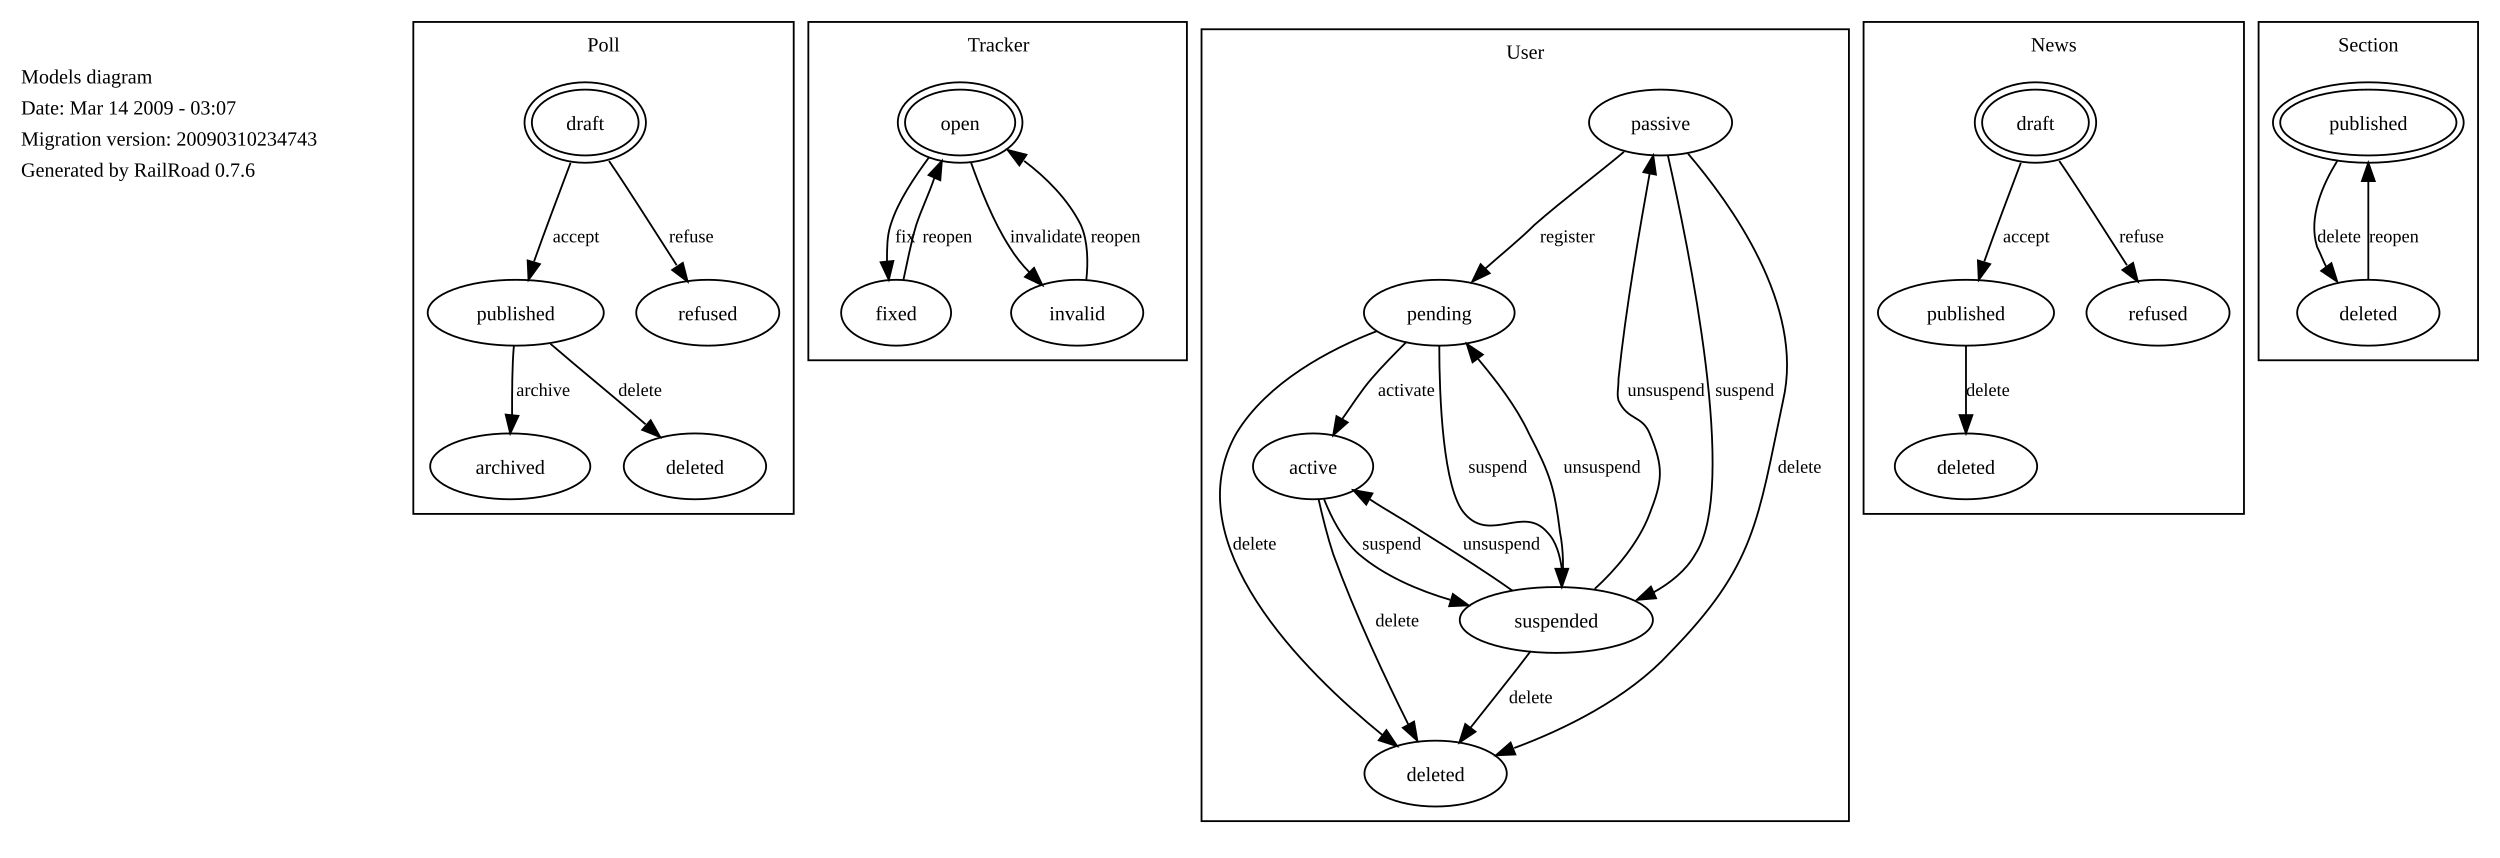
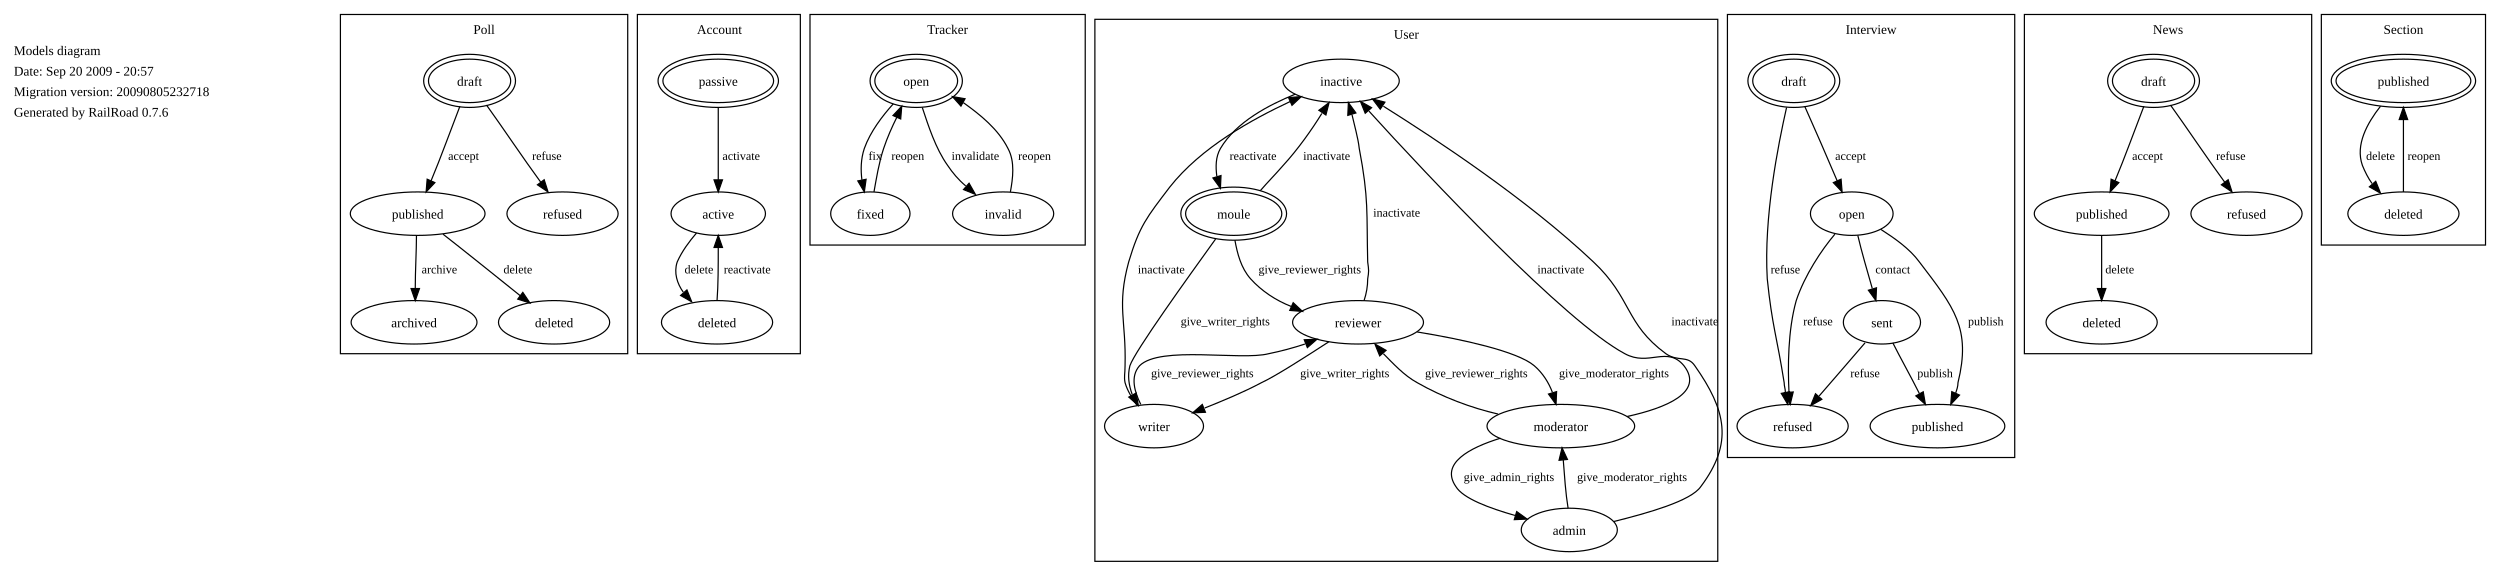
- <svg xmlns="http://www.w3.org/2000/svg" width="1367pt" height="469pt" viewBox="0.00 0.00 1367.00 469.00">
-   <g id="graph0" class="graph" transform="scale(1 1) rotate(0) translate(4 465)">
-     <polygon style="fill:white;stroke:white;" points="-4,4 -4,-465 1363,-465 1363,4 -4,4" />
+ <svg xmlns="http://www.w3.org/2000/svg" width="2071pt" height="485pt" viewBox="0.00 0.00 2071.00 485.00">
+   <g id="graph0" class="graph" transform="scale(1 1) rotate(0) translate(4 481)">
+     <polygon style="fill:white;stroke:white;" points="-4,4 -4,-481 2067,-481 2067,4 -4,4" />
    <g id="cluster2" class="cluster">
-       <polygon style="fill:none;stroke:black;" points="222,-184 222,-453 430,-453 430,-184 222,-184" />
-       <text text-anchor="middle" x="326" y="-436.9" style="font-family:Times New Roman;font-size:11px;">Poll</text>
+       <polygon style="fill:none;stroke:black;" points="278,-188 278,-469 516,-469 516,-188 278,-188" />
+       <text text-anchor="middle" x="397" y="-452.9" style="font-family:Times New Roman;font-size:11px;">Poll</text>
    </g>
    <g id="cluster3" class="cluster">
-       <polygon style="fill:none;stroke:black;" points="438,-268 438,-453 645,-453 645,-268 438,-268" />
-       <text text-anchor="middle" x="542" y="-436.9" style="font-family:Times New Roman;font-size:11px;">Tracker</text>
+       <polygon style="fill:none;stroke:black;" points="524,-188 524,-469 659,-469 659,-188 524,-188" />
+       <text text-anchor="middle" x="592" y="-452.9" style="font-family:Times New Roman;font-size:11px;">Account</text>
    </g>
    <g id="cluster4" class="cluster">
-       <polygon style="fill:none;stroke:black;" points="653,-16 653,-449 1007,-449 1007,-16 653,-16" />
-       <text text-anchor="middle" x="830" y="-432.9" style="font-family:Times New Roman;font-size:11px;">User</text>
+       <polygon style="fill:none;stroke:black;" points="667,-278 667,-469 895,-469 895,-278 667,-278" />
+       <text text-anchor="middle" x="781" y="-452.9" style="font-family:Times New Roman;font-size:11px;">Tracker</text>
    </g>
    <g id="cluster5" class="cluster">
-       <polygon style="fill:none;stroke:black;" points="1015,-184 1015,-453 1223,-453 1223,-184 1015,-184" />
-       <text text-anchor="middle" x="1119" y="-436.9" style="font-family:Times New Roman;font-size:11px;">News</text>
+       <polygon style="fill:none;stroke:black;" points="903,-16 903,-465 1419,-465 1419,-16 903,-16" />
+       <text text-anchor="middle" x="1161" y="-448.9" style="font-family:Times New Roman;font-size:11px;">User</text>
    </g>
    <g id="cluster6" class="cluster">
-       <polygon style="fill:none;stroke:black;" points="1231,-268 1231,-453 1351,-453 1351,-268 1231,-268" />
-       <text text-anchor="middle" x="1291" y="-436.9" style="font-family:Times New Roman;font-size:11px;">Section</text>
+       <polygon style="fill:none;stroke:black;" points="1427,-102 1427,-469 1665,-469 1665,-102 1427,-102" />
+       <text text-anchor="middle" x="1546" y="-452.9" style="font-family:Times New Roman;font-size:11px;">Interview</text>
+     </g>
+     <g id="cluster7" class="cluster">
+       <polygon style="fill:none;stroke:black;" points="1673,-188 1673,-469 1911,-469 1911,-188 1673,-188" />
+       <text text-anchor="middle" x="1792" y="-452.9" style="font-family:Times New Roman;font-size:11px;">News</text>
+     </g>
+     <g id="cluster8" class="cluster">
+       <polygon style="fill:none;stroke:black;" points="1919,-278 1919,-469 2055,-469 2055,-278 1919,-278" />
+       <text text-anchor="middle" x="1987" y="-452.9" style="font-family:Times New Roman;font-size:11px;">Section</text>
    </g>
    <g id="node1" class="node">
-       <text text-anchor="start" x="7.5" y="-419.4" style="font-family:Times New Roman;font-size:11px;">Models diagram</text>
-       <text text-anchor="start" x="7.5" y="-402.4" style="font-family:Times New Roman;font-size:11px;">Date: Mar 14 2009 - 03:07</text>
-       <text text-anchor="start" x="7.5" y="-385.4" style="font-family:Times New Roman;font-size:11px;">Migration version: 20090310234743</text>
-       <text text-anchor="start" x="7.5" y="-368.4" style="font-family:Times New Roman;font-size:11px;">Generated by RailRoad 0.7.6</text>
+       <text text-anchor="start" x="7.5" y="-435.4" style="font-family:Times New Roman;font-size:11px;">Models diagram</text>
+       <text text-anchor="start" x="7.5" y="-418.4" style="font-family:Times New Roman;font-size:11px;">Date: Sep 20 2009 - 20:57</text>
+       <text text-anchor="start" x="7.5" y="-401.4" style="font-family:Times New Roman;font-size:11px;">Migration version: 20090805232718</text>
+       <text text-anchor="start" x="7.5" y="-384.4" style="font-family:Times New Roman;font-size:11px;">Generated by RailRoad 0.7.6</text>
    </g>
    <g id="node3" class="node">
-       <ellipse style="fill:none;stroke:black;" cx="316" cy="-398" rx="29.185" ry="18" />
-       <ellipse style="fill:none;stroke:black;" cx="316" cy="-398" rx="33.185" ry="22" />
-       <text text-anchor="middle" x="316" y="-393.9" style="font-family:Times New Roman;font-size:11px;">draft</text>
+       <ellipse style="fill:none;stroke:black;" cx="385" cy="-414" rx="34.049" ry="18" />
+       <ellipse style="fill:none;stroke:black;" cx="385" cy="-414" rx="38.049" ry="22" />
+       <text text-anchor="middle" x="385" y="-409.9" style="font-family:Times New Roman;font-size:11px;">draft</text>
    </g>
    <g id="node4" class="node">
-       <ellipse style="fill:none;stroke:black;" cx="278" cy="-294" rx="48.14" ry="18" />
-       <text text-anchor="middle" x="278" y="-289.9" style="font-family:Times New Roman;font-size:11px;">published</text>
+       <ellipse style="fill:none;stroke:black;" cx="342" cy="-304" rx="55.787" ry="18" />
+       <text text-anchor="middle" x="342" y="-299.9" style="font-family:Times New Roman;font-size:11px;">published</text>
+     </g>
+     <g id="edge15" class="edge">
+       <path style="fill:none;stroke:black;" d="M377,-393C370,-375 361,-350 353,-331" />
+       <polygon style="fill:black;stroke:black;" points="356.26,-329.717 349,-322 349.863,-332.56 356.26,-329.717" />
+       <text text-anchor="middle" x="380" y="-348.5" style="font-family:Times New Roman;font-size:10.00;">accept</text>
+     </g>
+     <g id="node6" class="node">
+       <ellipse style="fill:none;stroke:black;" cx="462" cy="-304" rx="46.056" ry="18" />
+       <text text-anchor="middle" x="462" y="-299.9" style="font-family:Times New Roman;font-size:11px;">refused</text>
    </g>
    <g id="edge13" class="edge">
-       <path style="fill:none;stroke:black;" d="M308,-376C302,-360 294,-339 288,-322" />
-       <polygon style="fill:black;stroke:black;" points="291.226,-320.573 285,-312 284.521,-322.584 291.226,-320.573" />
-       <text text-anchor="middle" x="311" y="-332.5" style="font-family:Times New Roman;font-size:10.00;">accept</text>
-     </g>
-     <g id="node6" class="node">
-       <ellipse style="fill:none;stroke:black;" cx="383" cy="-294" rx="39.107" ry="18" />
-       <text text-anchor="middle" x="383" y="-289.9" style="font-family:Times New Roman;font-size:11px;">refused</text>
+       <path style="fill:none;stroke:black;" d="M399,-394C412,-376 430,-349 444,-330" />
+       <polygon style="fill:black;stroke:black;" points="446.8,-332.1 450,-322 441.2,-327.9 446.8,-332.1" />
+       <text text-anchor="middle" x="449" y="-348.5" style="font-family:Times New Roman;font-size:10.00;">refuse</text>
+     </g>
+     <g id="node5" class="node">
+       <ellipse style="fill:none;stroke:black;" cx="339" cy="-214" rx="52.116" ry="18" />
+       <text text-anchor="middle" x="339" y="-209.9" style="font-family:Times New Roman;font-size:11px;">archived</text>
+     </g>
+     <g id="edge9" class="edge">
+       <path style="fill:none;stroke:black;" d="M341,-286C341,-273 340,-257 340,-242" />
+       <polygon style="fill:black;stroke:black;" points="343.5,-242 340,-232 336.5,-242 343.5,-242" />
+       <text text-anchor="middle" x="360" y="-254.5" style="font-family:Times New Roman;font-size:10.00;">archive</text>
+     </g>
+     <g id="node7" class="node">
+       <ellipse style="fill:none;stroke:black;" cx="455" cy="-214" rx="46.056" ry="18" />
+       <text text-anchor="middle" x="455" y="-209.9" style="font-family:Times New Roman;font-size:11px;">deleted</text>
    </g>
    <g id="edge11" class="edge">
-       <path style="fill:none;stroke:black;" d="M329,-377C340,-361 355,-337 366,-320" />
-       <polygon style="fill:black;stroke:black;" points="369.365,-321.262 372,-311 363.541,-317.379 369.365,-321.262" />
-       <text text-anchor="middle" x="374" y="-332.5" style="font-family:Times New Roman;font-size:10.00;">refuse</text>
-     </g>
-     <g id="node5" class="node">
-       <ellipse style="fill:none;stroke:black;" cx="275" cy="-210" rx="43.778" ry="18" />
-       <text text-anchor="middle" x="275" y="-205.9" style="font-family:Times New Roman;font-size:11px;">archived</text>
-     </g>
-     <g id="edge7" class="edge">
-       <path style="fill:none;stroke:black;" d="M277,-276C276,-265 276,-251 276,-238" />
-       <polygon style="fill:black;stroke:black;" points="279.478,-237.602 275,-228 272.512,-238.299 279.478,-237.602" />
-       <text text-anchor="middle" x="293" y="-248.5" style="font-family:Times New Roman;font-size:10.00;">archive</text>
-     </g>
-     <g id="node7" class="node">
-       <ellipse style="fill:none;stroke:black;" cx="376" cy="-210" rx="38.913" ry="18" />
-       <text text-anchor="middle" x="376" y="-205.9" style="font-family:Times New Roman;font-size:11px;">deleted</text>
-     </g>
-     <g id="edge9" class="edge">
-       <path style="fill:none;stroke:black;" d="M297,-277C312,-264 333,-247 349,-233" />
-       <polygon style="fill:black;stroke:black;" points="351.779,-235.219 357,-226 347.169,-229.951 351.779,-235.219" />
-       <text text-anchor="middle" x="346" y="-248.5" style="font-family:Times New Roman;font-size:10.00;">delete</text>
+       <path style="fill:none;stroke:black;" d="M363,-287C381,-273 407,-252 427,-236" />
+       <polygon style="fill:black;stroke:black;" points="429.1,-238.8 435,-230 424.9,-233.2 429.1,-238.8" />
+       <text text-anchor="middle" x="425" y="-254.5" style="font-family:Times New Roman;font-size:10.00;">delete</text>
    </g>
    <g id="node9" class="node">
-       <ellipse style="fill:none;stroke:black;" cx="521" cy="-398" rx="30.132" ry="18" />
-       <ellipse style="fill:none;stroke:black;" cx="521" cy="-398" rx="34.074" ry="22" />
-       <text text-anchor="middle" x="521" y="-393.9" style="font-family:Times New Roman;font-size:11px;">open</text>
+       <ellipse style="fill:none;stroke:black;" cx="591" cy="-414" rx="45.862" ry="18" />
+       <ellipse style="fill:none;stroke:black;" cx="591" cy="-414" rx="49.862" ry="22" />
+       <text text-anchor="middle" x="591" y="-409.9" style="font-family:Times New Roman;font-size:11px;">passive</text>
    </g>
    <g id="node10" class="node">
-       <ellipse style="fill:none;stroke:black;" cx="486" cy="-294" rx="30.074" ry="18" />
-       <text text-anchor="middle" x="486" y="-289.9" style="font-family:Times New Roman;font-size:11px;">fixed</text>
+       <ellipse style="fill:none;stroke:black;" cx="591" cy="-304" rx="39.107" ry="18" />
+       <text text-anchor="middle" x="591" y="-299.9" style="font-family:Times New Roman;font-size:11px;">active</text>
+     </g>
+     <g id="edge17" class="edge">
+       <path style="fill:none;stroke:black;" d="M591,-392C591,-375 591,-351 591,-332" />
+       <polygon style="fill:black;stroke:black;" points="594.5,-332 591,-322 587.5,-332 594.5,-332" />
+       <text text-anchor="middle" x="610" y="-348.5" style="font-family:Times New Roman;font-size:10.00;">activate</text>
+     </g>
+     <g id="node11" class="node">
+       <ellipse style="fill:none;stroke:black;" cx="590" cy="-214" rx="46.056" ry="18" />
+       <text text-anchor="middle" x="590" y="-209.9" style="font-family:Times New Roman;font-size:11px;">deleted</text>
    </g>
    <g id="edge21" class="edge">
-       <path style="fill:none;stroke:black;" d="M504,-379C496,-368 487,-355 483,-342 481,-336 481,-329 481,-322" />
-       <polygon style="fill:black;stroke:black;" points="484.488,-322.299 482,-312 477.522,-321.602 484.488,-322.299" />
-       <text text-anchor="middle" x="491" y="-332.5" style="font-family:Times New Roman;font-size:10.00;">fix</text>
-     </g>
-     <g id="node11" class="node">
-       <ellipse style="fill:none;stroke:black;" cx="585" cy="-294" rx="36.134" ry="18" />
-       <text text-anchor="middle" x="585" y="-289.9" style="font-family:Times New Roman;font-size:11px;">invalid</text>
-     </g>
-     <g id="edge15" class="edge">
-       <path style="fill:none;stroke:black;" d="M527,-376C532,-362 539,-344 548,-330 551,-325 555,-320 559,-316" />
-       <polygon style="fill:black;stroke:black;" points="561.404,-318.546 566,-309 556.454,-313.596 561.404,-318.546" />
-       <text text-anchor="middle" x="568" y="-332.5" style="font-family:Times New Roman;font-size:10.00;">invalidate</text>
-     </g>
-     <g id="edge17" class="edge">
-       <path style="fill:none;stroke:black;" d="M490,-312C492,-321 494,-332 497,-342 500,-351 504,-359 507,-368" />
-       <polygon style="fill:black;stroke:black;" points="503.74,-369.283 511,-377 510.137,-366.44 503.74,-369.283" />
-       <text text-anchor="middle" x="514" y="-332.5" style="font-family:Times New Roman;font-size:10.00;">reopen</text>
+       <path style="fill:none;stroke:black;" d="M573,-288C567,-281 561,-273 557,-264 554,-255 557,-246 562,-239" />
+       <polygon style="fill:black;stroke:black;" points="565.049,-240.831 569,-231 559.781,-236.221 565.049,-240.831" />
+       <text text-anchor="middle" x="575" y="-254.5" style="font-family:Times New Roman;font-size:10.00;">delete</text>
    </g>
    <g id="edge19" class="edge">
-       <path style="fill:none;stroke:black;" d="M590,-312C591,-321 591,-333 587,-342 580,-356 568,-368 556,-377" />
-       <polygon style="fill:black;stroke:black;" points="553.379,-374.541 547,-383 557.262,-380.365 553.379,-374.541" />
-       <text text-anchor="middle" x="606" y="-332.5" style="font-family:Times New Roman;font-size:10.00;">reopen</text>
+       <path style="fill:none;stroke:black;" d="M590,-232C591,-245 591,-261 591,-276" />
+       <polygon style="fill:black;stroke:black;" points="587.5,-276 591,-286 594.5,-276 587.5,-276" />
+       <text text-anchor="middle" x="615" y="-254.5" style="font-family:Times New Roman;font-size:10.00;">reactivate</text>
    </g>
    <g id="node13" class="node">
-       <ellipse style="fill:none;stroke:black;" cx="904" cy="-398" rx="39.107" ry="18" />
-       <text text-anchor="middle" x="904" y="-393.9" style="font-family:Times New Roman;font-size:11px;">passive</text>
+       <ellipse style="fill:none;stroke:black;" cx="755" cy="-414" rx="34.293" ry="18" />
+       <ellipse style="fill:none;stroke:black;" cx="755" cy="-414" rx="38.241" ry="22" />
+       <text text-anchor="middle" x="755" y="-409.9" style="font-family:Times New Roman;font-size:11px;">open</text>
    </g>
    <g id="node14" class="node">
-       <ellipse style="fill:none;stroke:black;" cx="783" cy="-294" rx="41.191" ry="18" />
-       <text text-anchor="middle" x="783" y="-289.9" style="font-family:Times New Roman;font-size:11px;">pending</text>
+       <ellipse style="fill:none;stroke:black;" cx="717" cy="-304" rx="32.856" ry="18" />
+       <text text-anchor="middle" x="717" y="-299.9" style="font-family:Times New Roman;font-size:11px;">fixed</text>
+     </g>
+     <g id="edge27" class="edge">
+       <path style="fill:none;stroke:black;" d="M736,-395C727,-385 717,-372 712,-358 709,-349 709,-340 710,-332" />
+       <polygon style="fill:black;stroke:black;" points="713.471,-332.492 712,-322 706.607,-331.119 713.471,-332.492" />
+       <text text-anchor="middle" x="721" y="-348.5" style="font-family:Times New Roman;font-size:10.00;">fix</text>
+     </g>
+     <g id="node15" class="node">
+       <ellipse style="fill:none;stroke:black;" cx="827" cy="-304" rx="41.889" ry="18" />
+       <text text-anchor="middle" x="827" y="-299.9" style="font-family:Times New Roman;font-size:11px;">invalid</text>
+     </g>
+     <g id="edge29" class="edge">
+       <path style="fill:none;stroke:black;" d="M760,-392C765,-377 771,-358 781,-344 785,-338 790,-332 796,-327" />
+       <polygon style="fill:black;stroke:black;" points="798.779,-329.219 804,-320 794.169,-323.951 798.779,-329.219" />
+       <text text-anchor="middle" x="804" y="-348.5" style="font-family:Times New Roman;font-size:10.00;">invalidate</text>
+     </g>
+     <g id="edge23" class="edge">
+       <path style="fill:none;stroke:black;" d="M720,-322C722,-333 724,-346 728,-358 731,-367 735,-376 739,-384" />
+       <polygon style="fill:black;stroke:black;" points="735.74,-385.283 743,-393 742.137,-382.44 735.74,-385.283" />
+       <text text-anchor="middle" x="748" y="-348.5" style="font-family:Times New Roman;font-size:10.00;">reopen</text>
+     </g>
+     <g id="edge25" class="edge">
+       <path style="fill:none;stroke:black;" d="M833,-322C835,-333 837,-347 831,-358 823,-374 808,-386 794,-396" />
+       <polygon style="fill:black;stroke:black;" points="792.042,-393.084 785,-401 795.441,-399.203 792.042,-393.084" />
+       <text text-anchor="middle" x="853" y="-348.5" style="font-family:Times New Roman;font-size:10.00;">reopen</text>
+     </g>
+     <g id="node17" class="node">
+       <ellipse style="fill:none;stroke:black;" cx="1107" cy="-414" rx="48.14" ry="18" />
+       <text text-anchor="middle" x="1107" y="-409.9" style="font-family:Times New Roman;font-size:11px;">inactive</text>
+     </g>
+     <g id="node18" class="node">
+       <ellipse style="fill:none;stroke:black;" cx="1018" cy="-304" rx="39.85" ry="18" />
+       <ellipse style="fill:none;stroke:black;" cx="1018" cy="-304" rx="43.805" ry="22" />
+       <text text-anchor="middle" x="1018" y="-299.9" style="font-family:Times New Roman;font-size:11px;">moule</text>
+     </g>
+     <g id="edge41" class="edge">
+       <path style="fill:none;stroke:black;" d="M1069,-403C1047,-394 1020,-380 1007,-358 1003,-351 1003,-343 1004,-335" />
+       <polygon style="fill:black;stroke:black;" points="1007.48,-335.584 1007,-325 1000.77,-333.573 1007.48,-335.584" />
+       <text text-anchor="middle" x="1034" y="-348.5" style="font-family:Times New Roman;font-size:10.00;">reactivate</text>
+     </g>
+     <g id="edge31" class="edge">
+       <path style="fill:none;stroke:black;" d="M1040,-323C1046,-330 1053,-337 1059,-344 1071,-357 1083,-374 1091,-387" />
+       <polygon style="fill:black;stroke:black;" points="1088.54,-389.621 1097,-396 1094.37,-385.738 1088.54,-389.621" />
+       <text text-anchor="middle" x="1095" y="-348.5" style="font-family:Times New Roman;font-size:10.00;">inactivate</text>
+     </g>
+     <g id="node19" class="node">
+       <ellipse style="fill:none;stroke:black;" cx="952" cy="-128" rx="40.998" ry="18" />
+       <text text-anchor="middle" x="952" y="-123.9" style="font-family:Times New Roman;font-size:11px;">writer</text>
+     </g>
+     <g id="edge43" class="edge">
+       <path style="fill:none;stroke:black;" d="M1003,-283C980,-251 936,-190 932,-178 930,-170 931,-162 934,-154" />
+       <polygon style="fill:black;stroke:black;" points="937.203,-155.441 939,-145 931.084,-152.042 937.203,-155.441" />
+       <text text-anchor="middle" x="1011" y="-211.5" style="font-family:Times New Roman;font-size:10.00;">give_writer_rights</text>
+     </g>
+     <g id="node20" class="node">
+       <ellipse style="fill:none;stroke:black;" cx="1121" cy="-214" rx="54.201" ry="18" />
+       <text text-anchor="middle" x="1121" y="-209.9" style="font-family:Times New Roman;font-size:11px;">reviewer</text>
+     </g>
+     <g id="edge47" class="edge">
+       <path style="fill:none;stroke:black;" d="M1019,-282C1021,-271 1024,-259 1032,-250 1041,-240 1053,-232 1066,-227" />
+       <polygon style="fill:black;stroke:black;" points="1067.28,-230.26 1075,-223 1064.44,-223.863 1067.28,-230.26" />
+       <text text-anchor="middle" x="1081" y="-254.5" style="font-family:Times New Roman;font-size:10.00;">give_reviewer_rights</text>
+     </g>
+     <g id="edge33" class="edge">
+       <path style="fill:none;stroke:black;" d="M938,-145C934,-151 930,-157 928,-164 927,-169 928,-171 928,-178 929,-216 921,-227 931,-264 940,-294 946,-301 965,-326 991,-359 1033,-382 1065,-397" />
+       <polygon style="fill:black;stroke:black;" points="1063.44,-400.137 1074,-401 1066.28,-393.74 1063.44,-400.137" />
+       <text text-anchor="middle" x="958" y="-254.5" style="font-family:Times New Roman;font-size:10.00;">inactivate</text>
+     </g>
+     <g id="edge49" class="edge">
+       <path style="fill:none;stroke:black;" d="M941,-146C936,-156 932,-169 940,-178 957,-195 1024,-182 1047,-188 1057,-190 1068,-193 1077,-196" />
+       <polygon style="fill:black;stroke:black;" points="1076.42,-199.536 1087,-200 1079.02,-193.036 1076.42,-199.536" />
+       <text text-anchor="middle" x="992" y="-168.5" style="font-family:Times New Roman;font-size:10.00;">give_reviewer_rights</text>
+     </g>
+     <g id="edge35" class="edge">
+       <path style="fill:none;stroke:black;" d="M1126,-232C1128,-238 1129,-244 1129,-250 1130,-256 1130,-257 1129,-264 1128,-305 1130,-316 1122,-358 1121,-367 1118,-377 1116,-386" />
+       <polygon style="fill:black;stroke:black;" points="1112.52,-385.416 1113,-396 1119.23,-387.427 1112.52,-385.416" />
+       <text text-anchor="middle" x="1153" y="-301.5" style="font-family:Times New Roman;font-size:10.00;">inactivate</text>
+     </g>
+     <g id="edge45" class="edge">
+       <path style="fill:none;stroke:black;" d="M1097,-198C1077,-185 1052,-169 1041,-164 1026,-156 1009,-149 994,-143" />
+       <polygon style="fill:black;stroke:black;" points="994.585,-139.464 984,-139 991.985,-145.964 994.585,-139.464" />
+       <text text-anchor="middle" x="1110" y="-168.5" style="font-family:Times New Roman;font-size:10.00;">give_writer_rights</text>
+     </g>
+     <g id="node21" class="node">
+       <ellipse style="fill:none;stroke:black;" cx="1289" cy="-128" rx="61.15" ry="18" />
+       <text text-anchor="middle" x="1289" y="-123.9" style="font-family:Times New Roman;font-size:11px;">moderator</text>
+     </g>
+     <g id="edge53" class="edge">
+       <path style="fill:none;stroke:black;" d="M1170,-206C1207,-200 1253,-190 1267,-178 1274,-172 1279,-164 1282,-156" />
+       <polygon style="fill:black;stroke:black;" points="1285.48,-156.584 1285,-146 1278.77,-154.573 1285.48,-156.584" />
+       <text text-anchor="middle" x="1333" y="-168.5" style="font-family:Times New Roman;font-size:10.00;">give_moderator_rights</text>
+     </g>
+     <g id="edge37" class="edge">
+       <path style="fill:none;stroke:black;" d="M1344,-136C1376,-143 1408,-156 1391,-178 1377,-195 1362,-177 1342,-188 1293,-214 1178,-336 1130,-389" />
+       <polygon style="fill:black;stroke:black;" points="1126.95,-387.169 1123,-397 1132.22,-391.779 1126.95,-387.169" />
+       <text text-anchor="middle" x="1289" y="-254.5" style="font-family:Times New Roman;font-size:10.00;">inactivate</text>
+     </g>
+     <g id="edge51" class="edge">
+       <path style="fill:none;stroke:black;" d="M1237,-138C1215,-143 1191,-152 1170,-164 1159,-170 1150,-180 1142,-188" />
+       <polygon style="fill:black;stroke:black;" points="1138.95,-186.169 1135,-196 1144.22,-190.779 1138.95,-186.169" />
+       <text text-anchor="middle" x="1219" y="-168.5" style="font-family:Times New Roman;font-size:10.00;">give_reviewer_rights</text>
+     </g>
+     <g id="node22" class="node">
+       <ellipse style="fill:none;stroke:black;" cx="1296" cy="-42" rx="39.806" ry="18" />
+       <text text-anchor="middle" x="1296" y="-37.9" style="font-family:Times New Roman;font-size:11px;">admin</text>
+     </g>
+     <g id="edge57" class="edge">
+       <path style="fill:none;stroke:black;" d="M1239,-118C1213,-110 1189,-97 1202,-78 1208,-68 1230,-60 1251,-54" />
+       <polygon style="fill:black;stroke:black;" points="1252.43,-57.226 1261,-51 1250.42,-50.521 1252.43,-57.226" />
+       <text text-anchor="middle" x="1246" y="-82.5" style="font-family:Times New Roman;font-size:10.00;">give_admin_rights</text>
    </g>
    <g id="edge39" class="edge">
-       <path style="fill:none;stroke:black;" d="M884,-382C871,-371 851,-356 835,-342 827,-334 817,-326 808,-318" />
-       <polygon style="fill:black;stroke:black;" points="810.546,-315.596 801,-311 805.596,-320.546 810.546,-315.596" />
-       <text text-anchor="middle" x="853" y="-332.5" style="font-family:Times New Roman;font-size:10.00;">register</text>
-     </g>
-     <g id="node16" class="node">
-       <ellipse style="fill:none;stroke:black;" cx="847" cy="-126" rx="52.811" ry="18" />
-       <text text-anchor="middle" x="847" y="-121.9" style="font-family:Times New Roman;font-size:11px;">suspended</text>
-     </g>
-     <g id="edge31" class="edge">
-       <path style="fill:none;stroke:black;" d="M908,-380C919,-331 947,-198 923,-162 918,-153 909,-146 900,-141" />
-       <polygon style="fill:black;stroke:black;" points="901.56,-137.863 891,-137 898.717,-144.26 901.56,-137.863" />
-       <text text-anchor="middle" x="950" y="-248.5" style="font-family:Times New Roman;font-size:10.00;">suspend</text>
-     </g>
-     <g id="node17" class="node">
-       <ellipse style="fill:none;stroke:black;" cx="781" cy="-42" rx="38.913" ry="18" />
-       <text text-anchor="middle" x="781" y="-37.9" style="font-family:Times New Roman;font-size:11px;">deleted</text>
-     </g>
-     <g id="edge23" class="edge">
-       <path style="fill:none;stroke:black;" d="M919,-381C942,-354 983,-298 971,-246 957,-180 956,-156 909,-108 886,-83 851,-66 824,-56" />
-       <polygon style="fill:black;stroke:black;" points="824.585,-52.464 814,-52 821.985,-58.964 824.585,-52.464" />
-       <text text-anchor="middle" x="980" y="-206.5" style="font-family:Times New Roman;font-size:10.00;">delete</text>
-     </g>
-     <g id="node15" class="node">
-       <ellipse style="fill:none;stroke:black;" cx="714" cy="-210" rx="32.856" ry="18" />
-       <text text-anchor="middle" x="714" y="-205.9" style="font-family:Times New Roman;font-size:11px;">active</text>
-     </g>
-     <g id="edge37" class="edge">
-       <path style="fill:none;stroke:black;" d="M765,-278C759,-272 752,-265 746,-258 740,-251 735,-243 730,-236" />
-       <polygon style="fill:black;stroke:black;" points="732.916,-234.042 725,-227 726.797,-237.441 732.916,-234.042" />
-       <text text-anchor="middle" x="765" y="-248.5" style="font-family:Times New Roman;font-size:10.00;">activate</text>
-     </g>
-     <g id="edge33" class="edge">
-       <path style="fill:none;stroke:black;" d="M783,-276C783,-248 785,-197 797,-184 811,-168 829,-189 842,-174 847,-169 849,-161 850,-154" />
-       <polygon style="fill:black;stroke:black;" points="853.5,-154 850,-144 846.5,-154 853.5,-154" />
-       <text text-anchor="middle" x="815" y="-206.5" style="font-family:Times New Roman;font-size:10.00;">suspend</text>
-     </g>
-     <g id="edge25" class="edge">
-       <path style="fill:none;stroke:black;" d="M749,-284C723,-274 689,-256 672,-228 638,-168 709,-98 752,-63" />
-       <polygon style="fill:black;stroke:black;" points="754.1,-65.8 760,-57 749.9,-60.2 754.1,-65.8" />
-       <text text-anchor="middle" x="682" y="-164.5" style="font-family:Times New Roman;font-size:10.00;">delete</text>
-     </g>
-     <g id="edge35" class="edge">
-       <path style="fill:none;stroke:black;" d="M720,-192C724,-182 730,-170 739,-162 753,-150 772,-142 789,-137" />
-       <polygon style="fill:black;stroke:black;" points="790.427,-140.226 799,-134 788.416,-133.521 790.427,-140.226" />
-       <text text-anchor="middle" x="757" y="-164.5" style="font-family:Times New Roman;font-size:10.00;">suspend</text>
-     </g>
-     <g id="edge27" class="edge">
-       <path style="fill:none;stroke:black;" d="M717,-192C719,-183 722,-171 725,-162 737,-129 754,-93 766,-69" />
-       <polygon style="fill:black;stroke:black;" points="769.203,-70.441 771,-60 763.084,-67.042 769.203,-70.441" />
-       <text text-anchor="middle" x="760" y="-122.5" style="font-family:Times New Roman;font-size:10.00;">delete</text>
-     </g>
-     <g id="edge45" class="edge">
-       <path style="fill:none;stroke:black;" d="M868,-143C879,-153 892,-168 898,-184 905,-202 906,-209 898,-228 894,-238 886,-235 881,-246 880,-250 881,-252 881,-258 885,-297 893,-342 898,-370" />
-       <polygon style="fill:black;stroke:black;" points="894.607,-370.881 900,-380 901.471,-369.508 894.607,-370.881" />
-       <text text-anchor="middle" x="907" y="-248.5" style="font-family:Times New Roman;font-size:10.00;">unsuspend</text>
-     </g>
-     <g id="edge43" class="edge">
-       <path style="fill:none;stroke:black;" d="M850,-144C851,-153 851,-164 849,-174 846,-198 844,-205 832,-228 825,-243 814,-257 804,-269" />
-       <polygon style="fill:black;stroke:black;" points="801.2,-266.9 798,-277 806.8,-271.1 801.2,-266.9" />
-       <text text-anchor="middle" x="872" y="-206.5" style="font-family:Times New Roman;font-size:10.00;">unsuspend</text>
-     </g>
-     <g id="edge41" class="edge">
-       <path style="fill:none;stroke:black;" d="M823,-142C809,-152 790,-164 774,-174 765,-180 754,-186 745,-192" />
-       <polygon style="fill:black;stroke:black;" points="743.042,-189.084 736,-197 746.441,-195.203 743.042,-189.084" />
-       <text text-anchor="middle" x="817" y="-164.5" style="font-family:Times New Roman;font-size:10.00;">unsuspend</text>
-     </g>
-     <g id="edge29" class="edge">
-       <path style="fill:none;stroke:black;" d="M833,-109C824,-97 811,-81 800,-67" />
-       <polygon style="fill:black;stroke:black;" points="802.8,-64.9 794,-59 797.2,-69.1 802.8,-64.9" />
-       <text text-anchor="middle" x="833" y="-80.5" style="font-family:Times New Roman;font-size:10.00;">delete</text>
-     </g>
-     <g id="node19" class="node">
-       <ellipse style="fill:none;stroke:black;" cx="1109" cy="-398" rx="29.185" ry="18" />
-       <ellipse style="fill:none;stroke:black;" cx="1109" cy="-398" rx="33.185" ry="22" />
-       <text text-anchor="middle" x="1109" y="-393.9" style="font-family:Times New Roman;font-size:11px;">draft</text>
-     </g>
-     <g id="node20" class="node">
-       <ellipse style="fill:none;stroke:black;" cx="1071" cy="-294" rx="48.14" ry="18" />
-       <text text-anchor="middle" x="1071" y="-289.9" style="font-family:Times New Roman;font-size:11px;">published</text>
-     </g>
-     <g id="edge51" class="edge">
-       <path style="fill:none;stroke:black;" d="M1101,-376C1095,-360 1087,-339 1081,-322" />
-       <polygon style="fill:black;stroke:black;" points="1084.23,-320.573 1078,-312 1077.52,-322.584 1084.23,-320.573" />
-       <text text-anchor="middle" x="1104" y="-332.5" style="font-family:Times New Roman;font-size:10.00;">accept</text>
-     </g>
-     <g id="node21" class="node">
-       <ellipse style="fill:none;stroke:black;" cx="1176" cy="-294" rx="39.107" ry="18" />
-       <text text-anchor="middle" x="1176" y="-289.9" style="font-family:Times New Roman;font-size:11px;">refused</text>
-     </g>
-     <g id="edge49" class="edge">
-       <path style="fill:none;stroke:black;" d="M1122,-377C1133,-361 1148,-337 1159,-320" />
-       <polygon style="fill:black;stroke:black;" points="1162.37,-321.262 1165,-311 1156.54,-317.379 1162.37,-321.262" />
-       <text text-anchor="middle" x="1167" y="-332.5" style="font-family:Times New Roman;font-size:10.00;">refuse</text>
-     </g>
-     <g id="node22" class="node">
-       <ellipse style="fill:none;stroke:black;" cx="1071" cy="-210" rx="38.913" ry="18" />
-       <text text-anchor="middle" x="1071" y="-205.9" style="font-family:Times New Roman;font-size:11px;">deleted</text>
-     </g>
-     <g id="edge47" class="edge">
-       <path style="fill:none;stroke:black;" d="M1071,-276C1071,-265 1071,-251 1071,-238" />
-       <polygon style="fill:black;stroke:black;" points="1074.5,-238 1071,-228 1067.5,-238 1074.5,-238" />
-       <text text-anchor="middle" x="1083" y="-248.5" style="font-family:Times New Roman;font-size:10.00;">delete</text>
+       <path style="fill:none;stroke:black;" d="M1333,-49C1361,-56 1397,-66 1405,-78 1432,-114 1426,-141 1400,-178 1394,-187 1386,-181 1376,-188 1342,-213 1348,-234 1316,-264 1261,-316 1185,-366 1142,-393" />
+       <polygon style="fill:black;stroke:black;" points="1139.38,-390.541 1133,-399 1143.26,-396.365 1139.38,-390.541" />
+       <text text-anchor="middle" x="1400" y="-211.5" style="font-family:Times New Roman;font-size:10.00;">inactivate</text>
+     </g>
+     <g id="edge55" class="edge">
+       <path style="fill:none;stroke:black;" d="M1295,-60C1293,-72 1292,-87 1291,-100" />
+       <polygon style="fill:black;stroke:black;" points="1287.51,-99.701 1290,-110 1294.48,-100.398 1287.51,-99.701" />
+       <text text-anchor="middle" x="1348" y="-82.5" style="font-family:Times New Roman;font-size:10.00;">give_moderator_rights</text>
    </g>
    <g id="node24" class="node">
-       <ellipse style="fill:none;stroke:black;" cx="1291" cy="-398" rx="48.178" ry="18" />
-       <ellipse style="fill:none;stroke:black;" cx="1291" cy="-398" rx="52.14" ry="22" />
-       <text text-anchor="middle" x="1291" y="-393.9" style="font-family:Times New Roman;font-size:11px;">published</text>
+       <ellipse style="fill:none;stroke:black;" cx="1482" cy="-414" rx="34.049" ry="18" />
+       <ellipse style="fill:none;stroke:black;" cx="1482" cy="-414" rx="38.049" ry="22" />
+       <text text-anchor="middle" x="1482" y="-409.9" style="font-family:Times New Roman;font-size:11px;">draft</text>
    </g>
    <g id="node25" class="node">
-       <ellipse style="fill:none;stroke:black;" cx="1291" cy="-294" rx="38.913" ry="18" />
-       <text text-anchor="middle" x="1291" y="-289.9" style="font-family:Times New Roman;font-size:11px;">deleted</text>
-     </g>
-     <g id="edge55" class="edge">
-       <path style="fill:none;stroke:black;" d="M1274,-377C1266,-364 1258,-346 1263,-330 1265,-326 1266,-323 1268,-319" />
-       <polygon style="fill:black;stroke:black;" points="1270.8,-321.1 1274,-311 1265.2,-316.9 1270.8,-321.1" />
-       <text text-anchor="middle" x="1275" y="-332.5" style="font-family:Times New Roman;font-size:10.00;">delete</text>
-     </g>
-     <g id="edge53" class="edge">
-       <path style="fill:none;stroke:black;" d="M1291,-312C1291,-327 1291,-348 1291,-366" />
-       <polygon style="fill:black;stroke:black;" points="1287.5,-366 1291,-376 1294.5,-366 1287.5,-366" />
-       <text text-anchor="middle" x="1305" y="-332.5" style="font-family:Times New Roman;font-size:10.00;">reopen</text>
+       <ellipse style="fill:none;stroke:black;" cx="1530" cy="-304" rx="34.241" ry="18" />
+       <text text-anchor="middle" x="1530" y="-299.9" style="font-family:Times New Roman;font-size:11px;">open</text>
+     </g>
+     <g id="edge71" class="edge">
+       <path style="fill:none;stroke:black;" d="M1491,-393C1499,-375 1510,-350 1518,-331" />
+       <polygon style="fill:black;stroke:black;" points="1521.14,-332.56 1522,-322 1514.74,-329.717 1521.14,-332.56" />
+       <text text-anchor="middle" x="1529" y="-348.5" style="font-family:Times New Roman;font-size:10.00;">accept</text>
+     </g>
+     <g id="node28" class="node">
+       <ellipse style="fill:none;stroke:black;" cx="1481" cy="-128" rx="46.056" ry="18" />
+       <text text-anchor="middle" x="1481" y="-123.9" style="font-family:Times New Roman;font-size:11px;">refused</text>
+     </g>
+     <g id="edge65" class="edge">
+       <path style="fill:none;stroke:black;" d="M1476,-392C1469,-361 1457,-301 1460,-250 1464,-211 1468,-202 1474,-164 1474,-161 1475,-159 1475,-156" />
+       <polygon style="fill:black;stroke:black;" points="1478.47,-156.492 1477,-146 1471.61,-155.119 1478.47,-156.492" />
+       <text text-anchor="middle" x="1475" y="-254.5" style="font-family:Times New Roman;font-size:10.00;">refuse</text>
+     </g>
+     <g id="node26" class="node">
+       <ellipse style="fill:none;stroke:black;" cx="1555" cy="-214" rx="31.965" ry="18" />
+       <text text-anchor="middle" x="1555" y="-209.9" style="font-family:Times New Roman;font-size:11px;">sent</text>
+     </g>
+     <g id="edge59" class="edge">
+       <path style="fill:none;stroke:black;" d="M1535,-286C1538,-273 1543,-256 1547,-242" />
+       <polygon style="fill:black;stroke:black;" points="1550.48,-242.584 1550,-232 1543.77,-240.573 1550.48,-242.584" />
+       <text text-anchor="middle" x="1564" y="-254.5" style="font-family:Times New Roman;font-size:10.00;">contact</text>
+     </g>
+     <g id="node27" class="node">
+       <ellipse style="fill:none;stroke:black;" cx="1601" cy="-128" rx="55.787" ry="18" />
+       <text text-anchor="middle" x="1601" y="-123.9" style="font-family:Times New Roman;font-size:11px;">published</text>
+     </g>
+     <g id="edge61" class="edge">
+       <path style="fill:none;stroke:black;" d="M1554,-291C1565,-284 1578,-275 1586,-264 1615,-226 1629,-209 1618,-164 1618,-161 1617,-158 1616,-155" />
+       <polygon style="fill:black;stroke:black;" points="1619.26,-153.717 1612,-146 1612.86,-156.56 1619.26,-153.717" />
+       <text text-anchor="middle" x="1641" y="-211.5" style="font-family:Times New Roman;font-size:10.00;">publish</text>
+     </g>
+     <g id="edge67" class="edge">
+       <path style="fill:none;stroke:black;" d="M1516,-287C1505,-274 1491,-253 1484,-232 1477,-207 1477,-177 1478,-156" />
+       <polygon style="fill:black;stroke:black;" points="1481.49,-156.299 1479,-146 1474.52,-155.602 1481.49,-156.299" />
+       <text text-anchor="middle" x="1502" y="-211.5" style="font-family:Times New Roman;font-size:10.00;">refuse</text>
+     </g>
+     <g id="edge63" class="edge">
+       <path style="fill:none;stroke:black;" d="M1564,-197C1570,-185 1579,-169 1586,-155" />
+       <polygon style="fill:black;stroke:black;" points="1589.2,-156.441 1591,-146 1583.08,-153.042 1589.2,-156.441" />
+       <text text-anchor="middle" x="1599" y="-168.5" style="font-family:Times New Roman;font-size:10.00;">publish</text>
+     </g>
+     <g id="edge69" class="edge">
+       <path style="fill:none;stroke:black;" d="M1541,-197C1530,-184 1515,-167 1503,-153" />
+       <polygon style="fill:black;stroke:black;" points="1505.22,-150.221 1496,-145 1499.95,-154.831 1505.22,-150.221" />
+       <text text-anchor="middle" x="1541" y="-168.5" style="font-family:Times New Roman;font-size:10.00;">refuse</text>
+     </g>
+     <g id="node30" class="node">
+       <ellipse style="fill:none;stroke:black;" cx="1780" cy="-414" rx="34.049" ry="18" />
+       <ellipse style="fill:none;stroke:black;" cx="1780" cy="-414" rx="38.049" ry="22" />
+       <text text-anchor="middle" x="1780" y="-409.9" style="font-family:Times New Roman;font-size:11px;">draft</text>
+     </g>
+     <g id="node31" class="node">
+       <ellipse style="fill:none;stroke:black;" cx="1737" cy="-304" rx="55.787" ry="18" />
+       <text text-anchor="middle" x="1737" y="-299.9" style="font-family:Times New Roman;font-size:11px;">published</text>
+     </g>
+     <g id="edge77" class="edge">
+       <path style="fill:none;stroke:black;" d="M1772,-393C1765,-375 1756,-350 1748,-331" />
+       <polygon style="fill:black;stroke:black;" points="1751.26,-329.717 1744,-322 1744.86,-332.56 1751.26,-329.717" />
+       <text text-anchor="middle" x="1775" y="-348.5" style="font-family:Times New Roman;font-size:10.00;">accept</text>
+     </g>
+     <g id="node32" class="node">
+       <ellipse style="fill:none;stroke:black;" cx="1857" cy="-304" rx="46.056" ry="18" />
+       <text text-anchor="middle" x="1857" y="-299.9" style="font-family:Times New Roman;font-size:11px;">refused</text>
+     </g>
+     <g id="edge75" class="edge">
+       <path style="fill:none;stroke:black;" d="M1794,-394C1807,-376 1825,-349 1839,-330" />
+       <polygon style="fill:black;stroke:black;" points="1841.8,-332.1 1845,-322 1836.2,-327.9 1841.8,-332.1" />
+       <text text-anchor="middle" x="1844" y="-348.5" style="font-family:Times New Roman;font-size:10.00;">refuse</text>
+     </g>
+     <g id="node33" class="node">
+       <ellipse style="fill:none;stroke:black;" cx="1737" cy="-214" rx="46.056" ry="18" />
+       <text text-anchor="middle" x="1737" y="-209.9" style="font-family:Times New Roman;font-size:11px;">deleted</text>
+     </g>
+     <g id="edge73" class="edge">
+       <path style="fill:none;stroke:black;" d="M1737,-286C1737,-273 1737,-257 1737,-242" />
+       <polygon style="fill:black;stroke:black;" points="1740.5,-242 1737,-232 1733.5,-242 1740.5,-242" />
+       <text text-anchor="middle" x="1752" y="-254.5" style="font-family:Times New Roman;font-size:10.00;">delete</text>
+     </g>
+     <g id="node35" class="node">
+       <ellipse style="fill:none;stroke:black;" cx="1987" cy="-414" rx="55.82" ry="18" />
+       <ellipse style="fill:none;stroke:black;" cx="1987" cy="-414" rx="59.787" ry="22" />
+       <text text-anchor="middle" x="1987" y="-409.9" style="font-family:Times New Roman;font-size:11px;">published</text>
+     </g>
+     <g id="node36" class="node">
+       <ellipse style="fill:none;stroke:black;" cx="1987" cy="-304" rx="46.056" ry="18" />
+       <text text-anchor="middle" x="1987" y="-299.9" style="font-family:Times New Roman;font-size:11px;">deleted</text>
+     </g>
+     <g id="edge81" class="edge">
+       <path style="fill:none;stroke:black;" d="M1968,-393C1957,-379 1947,-361 1953,-344 1955,-339 1958,-333 1961,-329" />
+       <polygon style="fill:black;stroke:black;" points="1964.05,-330.831 1968,-321 1958.78,-326.221 1964.05,-330.831" />
+       <text text-anchor="middle" x="1968" y="-348.5" style="font-family:Times New Roman;font-size:10.00;">delete</text>
+     </g>
+     <g id="edge79" class="edge">
+       <path style="fill:none;stroke:black;" d="M1987,-322C1987,-339 1987,-363 1987,-382" />
+       <polygon style="fill:black;stroke:black;" points="1983.5,-382 1987,-392 1990.5,-382 1983.5,-382" />
+       <text text-anchor="middle" x="2004" y="-348.5" style="font-family:Times New Roman;font-size:10.00;">reopen</text>
    </g>
  </g>
</svg>
